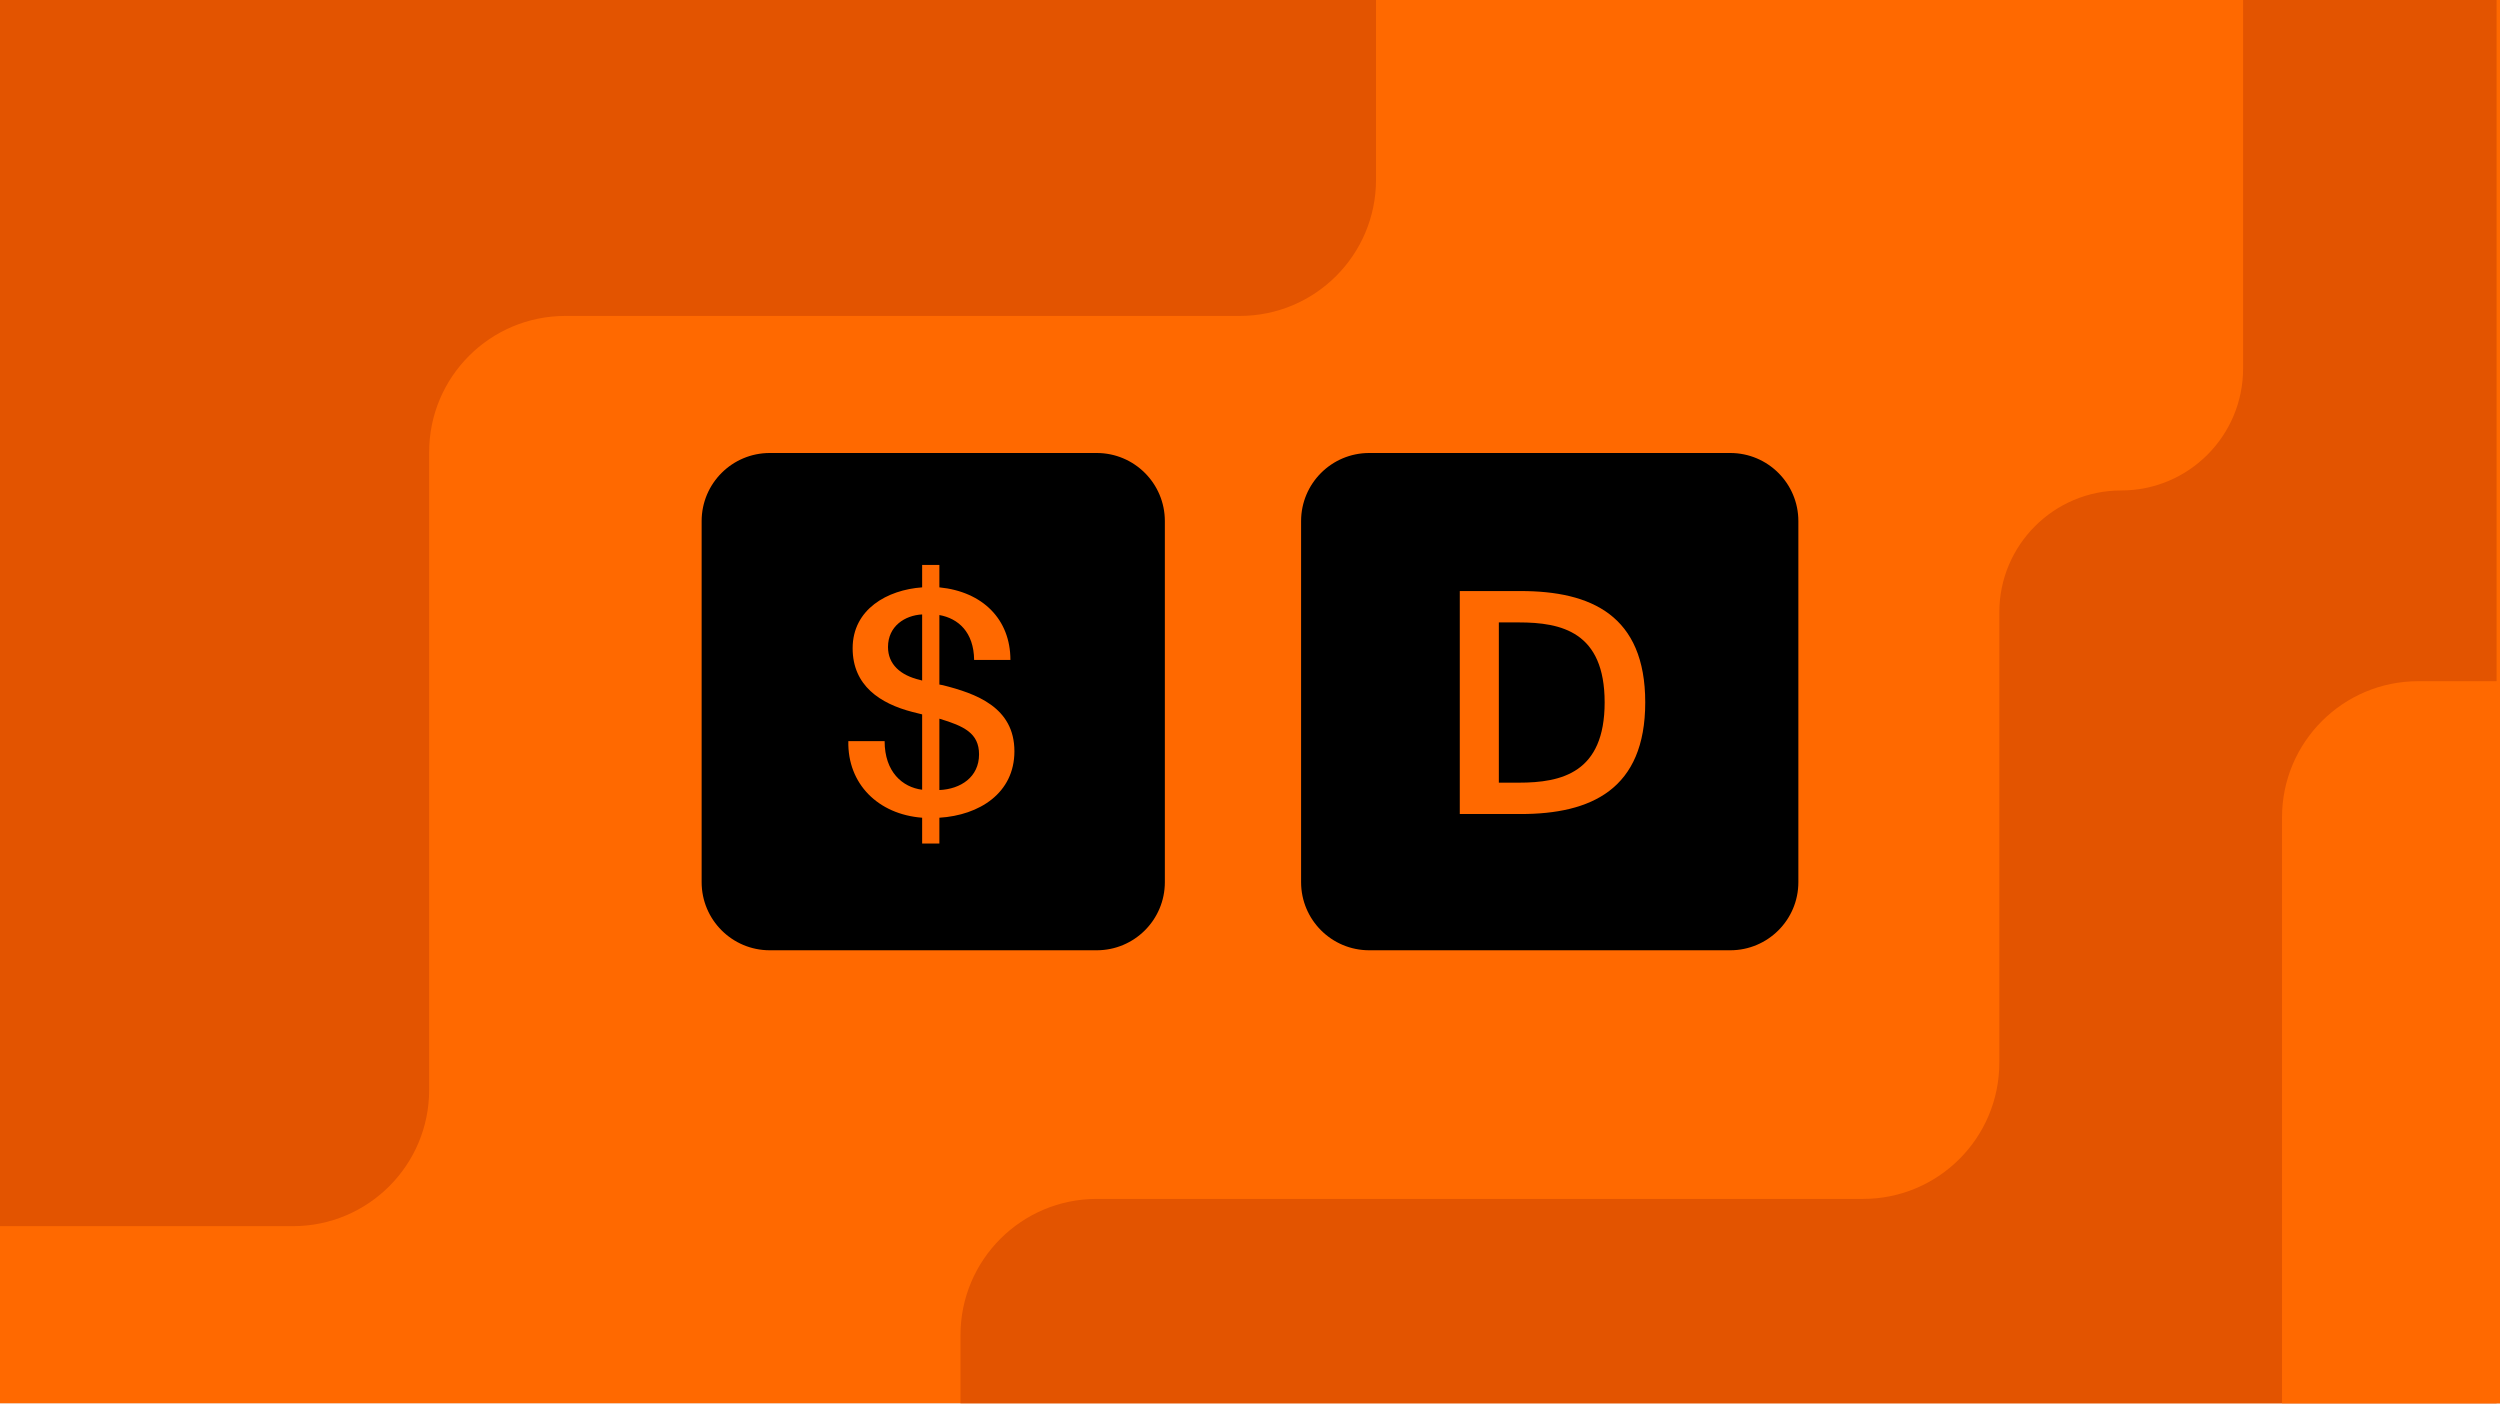
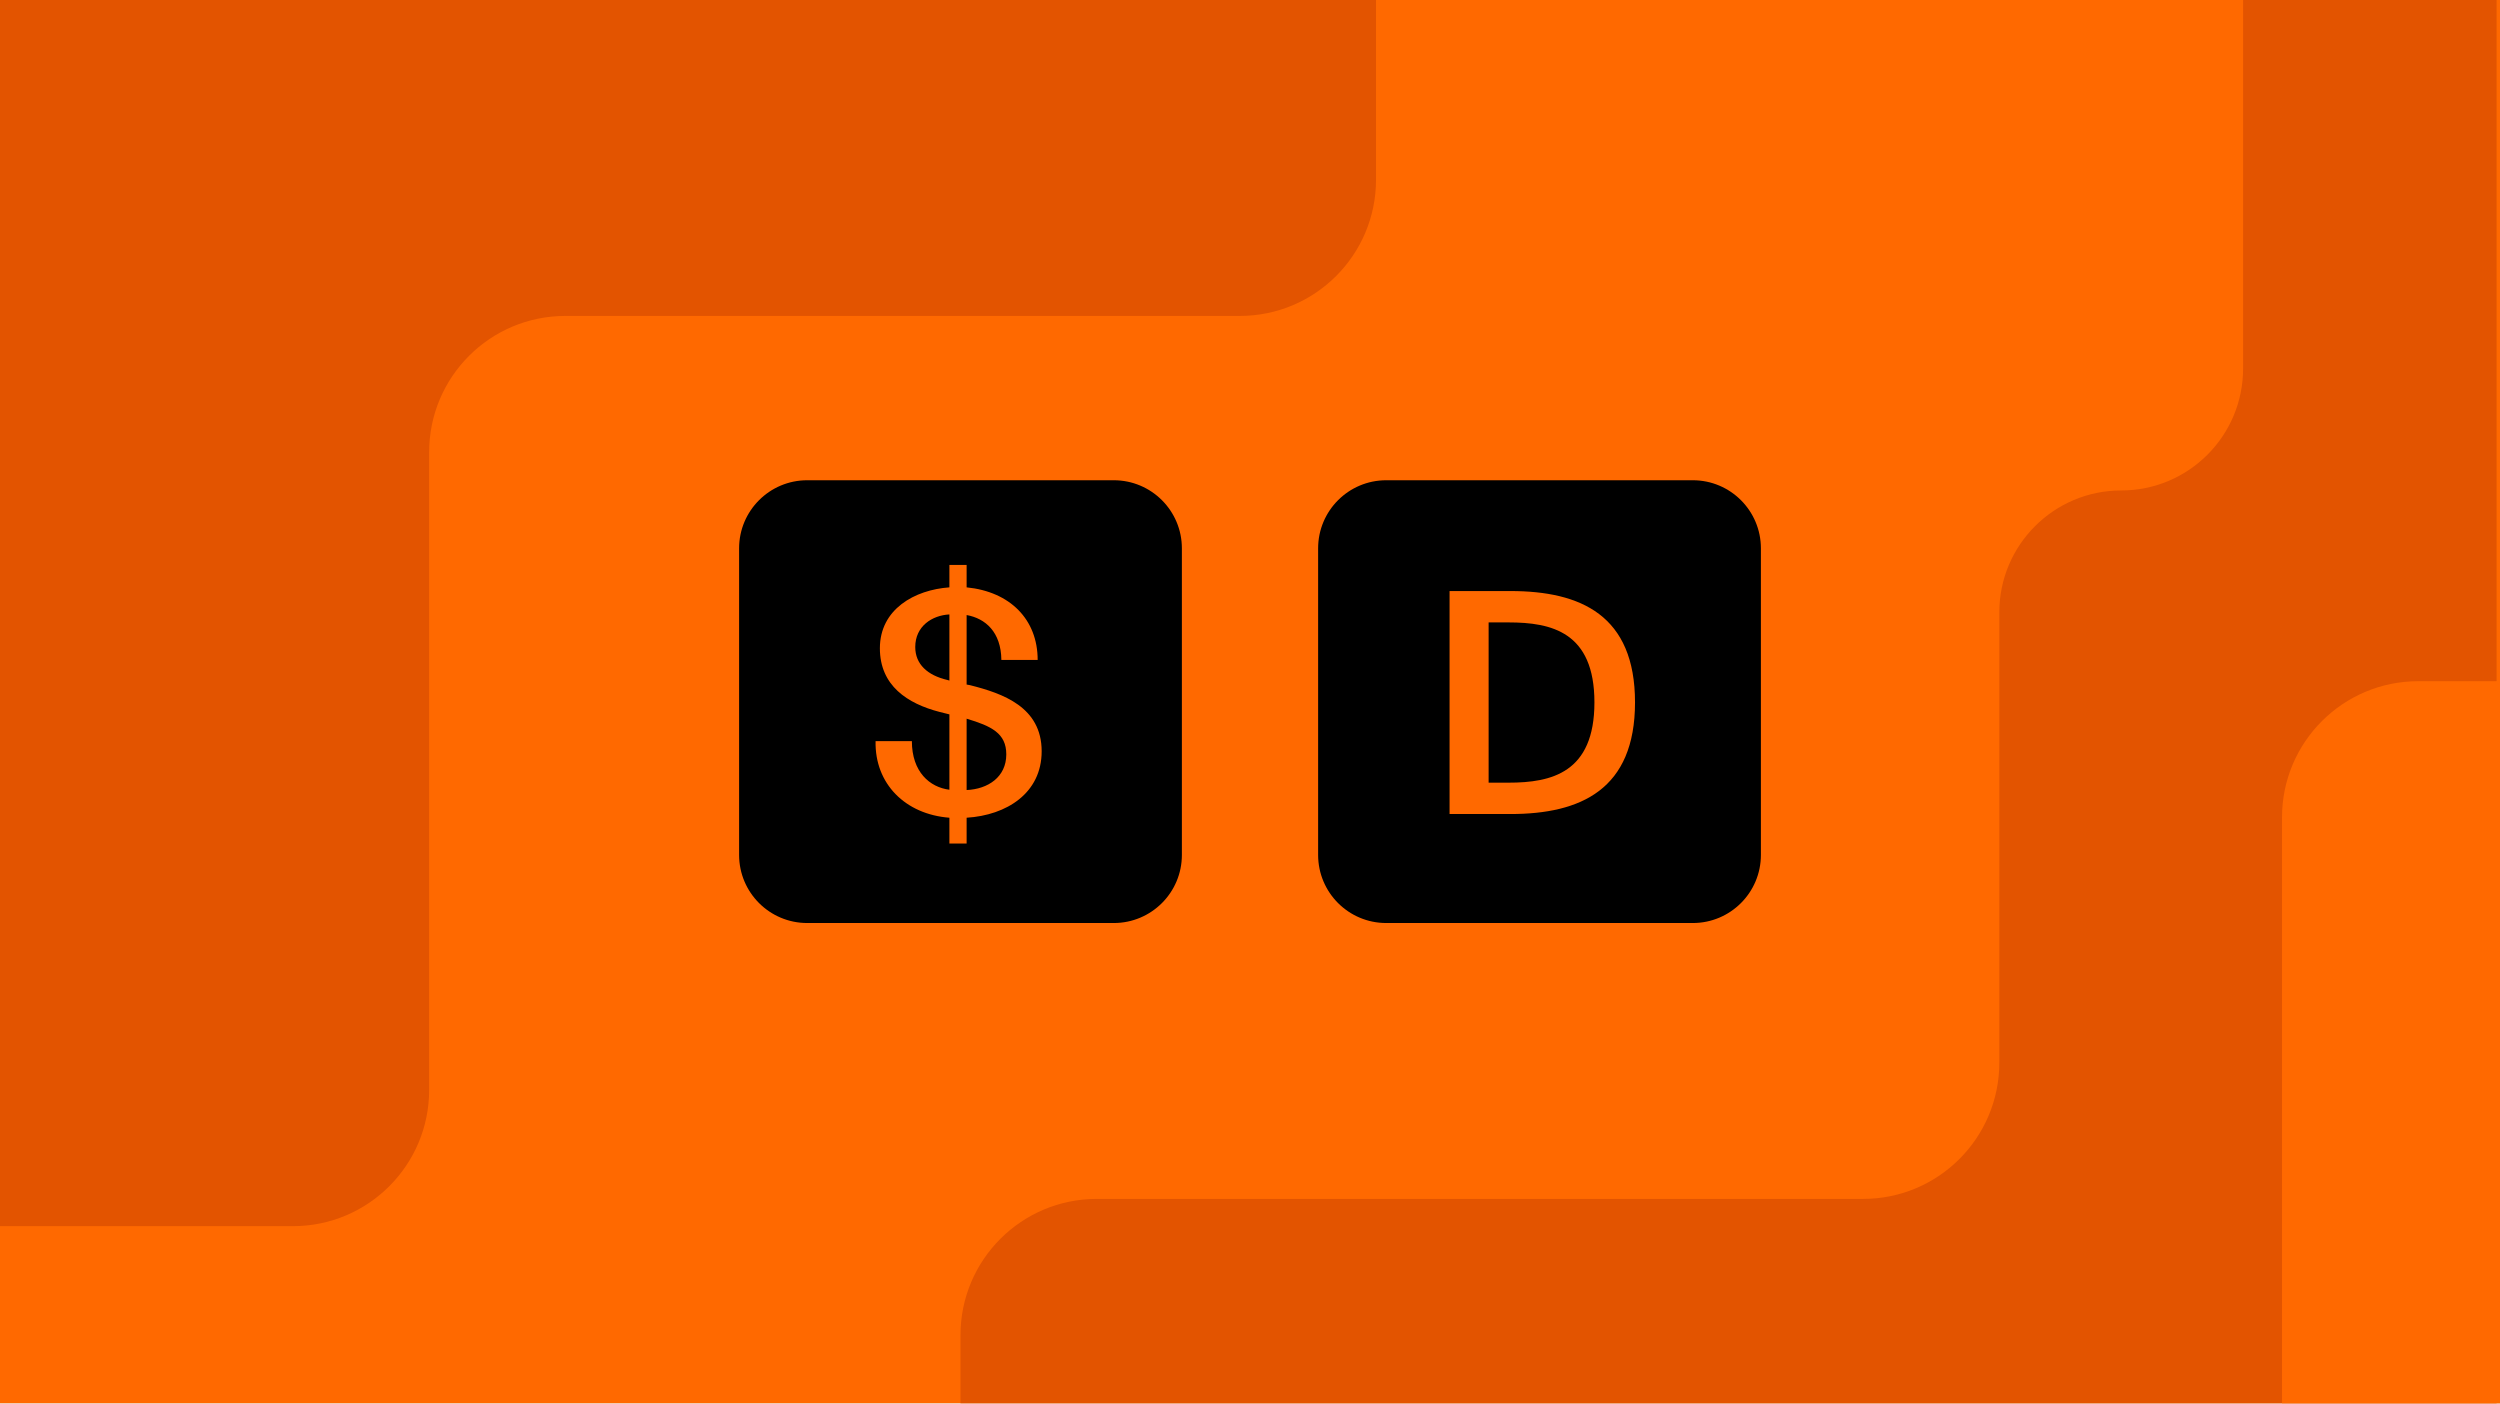
- <svg xmlns="http://www.w3.org/2000/svg" width="367" height="206" fill="none" viewBox="0 0 367 206">
+ <svg xmlns="http://www.w3.org/2000/svg" width="367" height="206" viewBox="0 0 367 206" fill="none">
  <g clip-path="url(#clip0_3611_2620)">
    <rect width="367" height="206" fill="#FF6900" />
-     <rect width="68" height="73" x="103" y="66.5" fill="#000" rx="10" />
-     <path fill="#FF6900" d="M135.371 82.928H137.9V86.224C144.266 86.856 148.329 90.92 148.329 96.88H143.001C142.956 92.771 140.654 90.785 137.9 90.288V100.492L138.396 100.582C143.227 101.801 148.916 103.788 148.916 110.289C148.916 116.43 143.769 119.681 137.9 120.042V123.834H135.371V120.042C128.915 119.545 124.4 115.075 124.535 108.799H129.863C129.863 113.314 132.482 115.572 135.371 115.933V104.871L133.926 104.51C129.231 103.291 125.167 100.672 125.167 95.164C125.167 89.43 130.269 86.586 135.371 86.224V82.928ZM143.724 110.741C143.724 107.626 141.512 106.587 137.9 105.503V115.978C141.015 115.843 143.724 114.082 143.724 110.741ZM130.359 94.984C130.359 97.512 132.165 99.137 135.055 99.815L135.371 99.905V90.198C132.843 90.333 130.359 91.913 130.359 94.984Z" />
-     <rect width="73" height="73" x="191" y="66.5" fill="#000" rx="10" />
-     <path fill="#FF6900" d="M235.562 103.111C235.562 92.771 229.241 91.371 222.965 91.371H220.03V114.895H222.965C229.241 114.895 235.562 113.45 235.562 103.111ZM214.296 86.766H223.236C233.575 86.766 241.521 90.333 241.521 103.111C241.521 115.888 233.575 119.5 223.236 119.5H214.296V86.766Z" />
-     <path fill="#E35400" d="M202 26.379L202 -1L-5 -1L-5 180L43 180C54.046 180 63 171.046 63 160L63 66.379C63 55.334 71.954 46.379 83 46.379L182 46.379C193.046 46.379 202 37.425 202 26.379Z" />
-     <path fill="#E35400" d="M273.5 176L161 176C149.954 176 141 184.954 141 196L141 224.5C141 235.546 149.954 244.5 161 244.5L346.5 244.5C357.546 244.5 366.5 235.546 366.5 224.5L366.5 -19.894C366.5 -30.17 358.17 -38.5 347.894 -38.5C337.618 -38.5 329.287 -30.17 329.287 -19.894L329.287 54.106C329.287 63.989 321.276 72 311.394 72C301.511 72 293.5 80.011 293.5 89.894L293.5 156C293.5 167.046 284.546 176 273.5 176Z" />
-     <path fill="#FF6900" fill-rule="evenodd" d="M335 120C335 108.954 343.954 100 355 100L388 100C399.046 100 408 108.954 408 120L408 318.406C408 318.41 408 318.415 408 318.419L408 366.893L408 424.111C408 424.115 408 424.12 408 424.124L408 481C408 492.046 399.046 501 388 501L304 501C292.954 501 284 492.046 284 481L284 318.419C284 307.373 292.954 298.419 304 298.419L315 298.419C326.046 298.419 335 289.464 335 278.419L335 120Z" clip-rule="evenodd" />
+     <rect x="108.5" y="70.5" width="65" height="65" rx="10" fill="black" />
+     <path d="M139.371 82.928H141.9V86.224C148.266 86.856 152.329 90.92 152.329 96.88H147.001C146.956 92.771 144.654 90.785 141.9 90.288V100.492L142.396 100.582C147.227 101.801 152.916 103.788 152.916 110.289C152.916 116.43 147.769 119.681 141.9 120.042V123.834H139.371V120.042C132.915 119.545 128.4 115.075 128.535 108.799H133.863C133.863 113.314 136.482 115.572 139.371 115.933V104.871L137.926 104.51C133.231 103.291 129.167 100.672 129.167 95.164C129.167 89.43 134.269 86.586 139.371 86.224V82.928ZM147.724 110.741C147.724 107.626 145.512 106.587 141.9 105.503V115.978C145.015 115.843 147.724 114.082 147.724 110.741ZM134.359 94.984C134.359 97.512 136.165 99.137 139.055 99.815L139.371 99.905V90.198C136.843 90.333 134.359 91.913 134.359 94.984Z" fill="#FF6900" />
+     <rect x="193.5" y="70.5" width="65" height="65" rx="10" fill="black" />
+     <path d="M234.062 103.111C234.062 92.771 227.741 91.371 221.465 91.371H218.53V114.895H221.465C227.741 114.895 234.062 113.45 234.062 103.111ZM212.796 86.766H221.736C232.075 86.766 240.021 90.333 240.021 103.111C240.021 115.888 232.075 119.5 221.736 119.5H212.796V86.766Z" fill="#FF6900" />
+     <path d="M202 26.379L202 -1L-5 -1L-5 180L43 180C54.046 180 63 171.046 63 160L63 66.379C63 55.334 71.954 46.379 83 46.379L182 46.379C193.046 46.379 202 37.425 202 26.379Z" fill="#E35400" />
+     <path d="M273.5 176L161 176C149.954 176 141 184.954 141 196L141 224.5C141 235.546 149.954 244.5 161 244.5L346.5 244.5C357.546 244.5 366.5 235.546 366.5 224.5L366.5 -19.894C366.5 -30.17 358.17 -38.5 347.894 -38.5C337.618 -38.5 329.287 -30.17 329.287 -19.894L329.287 54.106C329.287 63.989 321.276 72 311.394 72C301.511 72 293.5 80.011 293.5 89.894L293.5 156C293.5 167.046 284.546 176 273.5 176Z" fill="#E35400" />
+     <path fill-rule="evenodd" clip-rule="evenodd" d="M335 120C335 108.954 343.954 100 355 100L388 100C399.046 100 408 108.954 408 120L408 318.406C408 318.41 408 318.415 408 318.419L408 366.893L408 424.111C408 424.115 408 424.12 408 424.124L408 481C408 492.046 399.046 501 388 501L304 501C292.954 501 284 492.046 284 481L284 318.419C284 307.373 292.954 298.419 304 298.419L315 298.419C326.046 298.419 335 289.464 335 278.419L335 120Z" fill="#FF6900" />
  </g>
  <defs>
    <clipPath id="clip0_3611_2620">
-       <rect width="367" height="206" fill="#fff" />
+       <rect width="367" height="206" fill="white" />
    </clipPath>
  </defs>
</svg>
